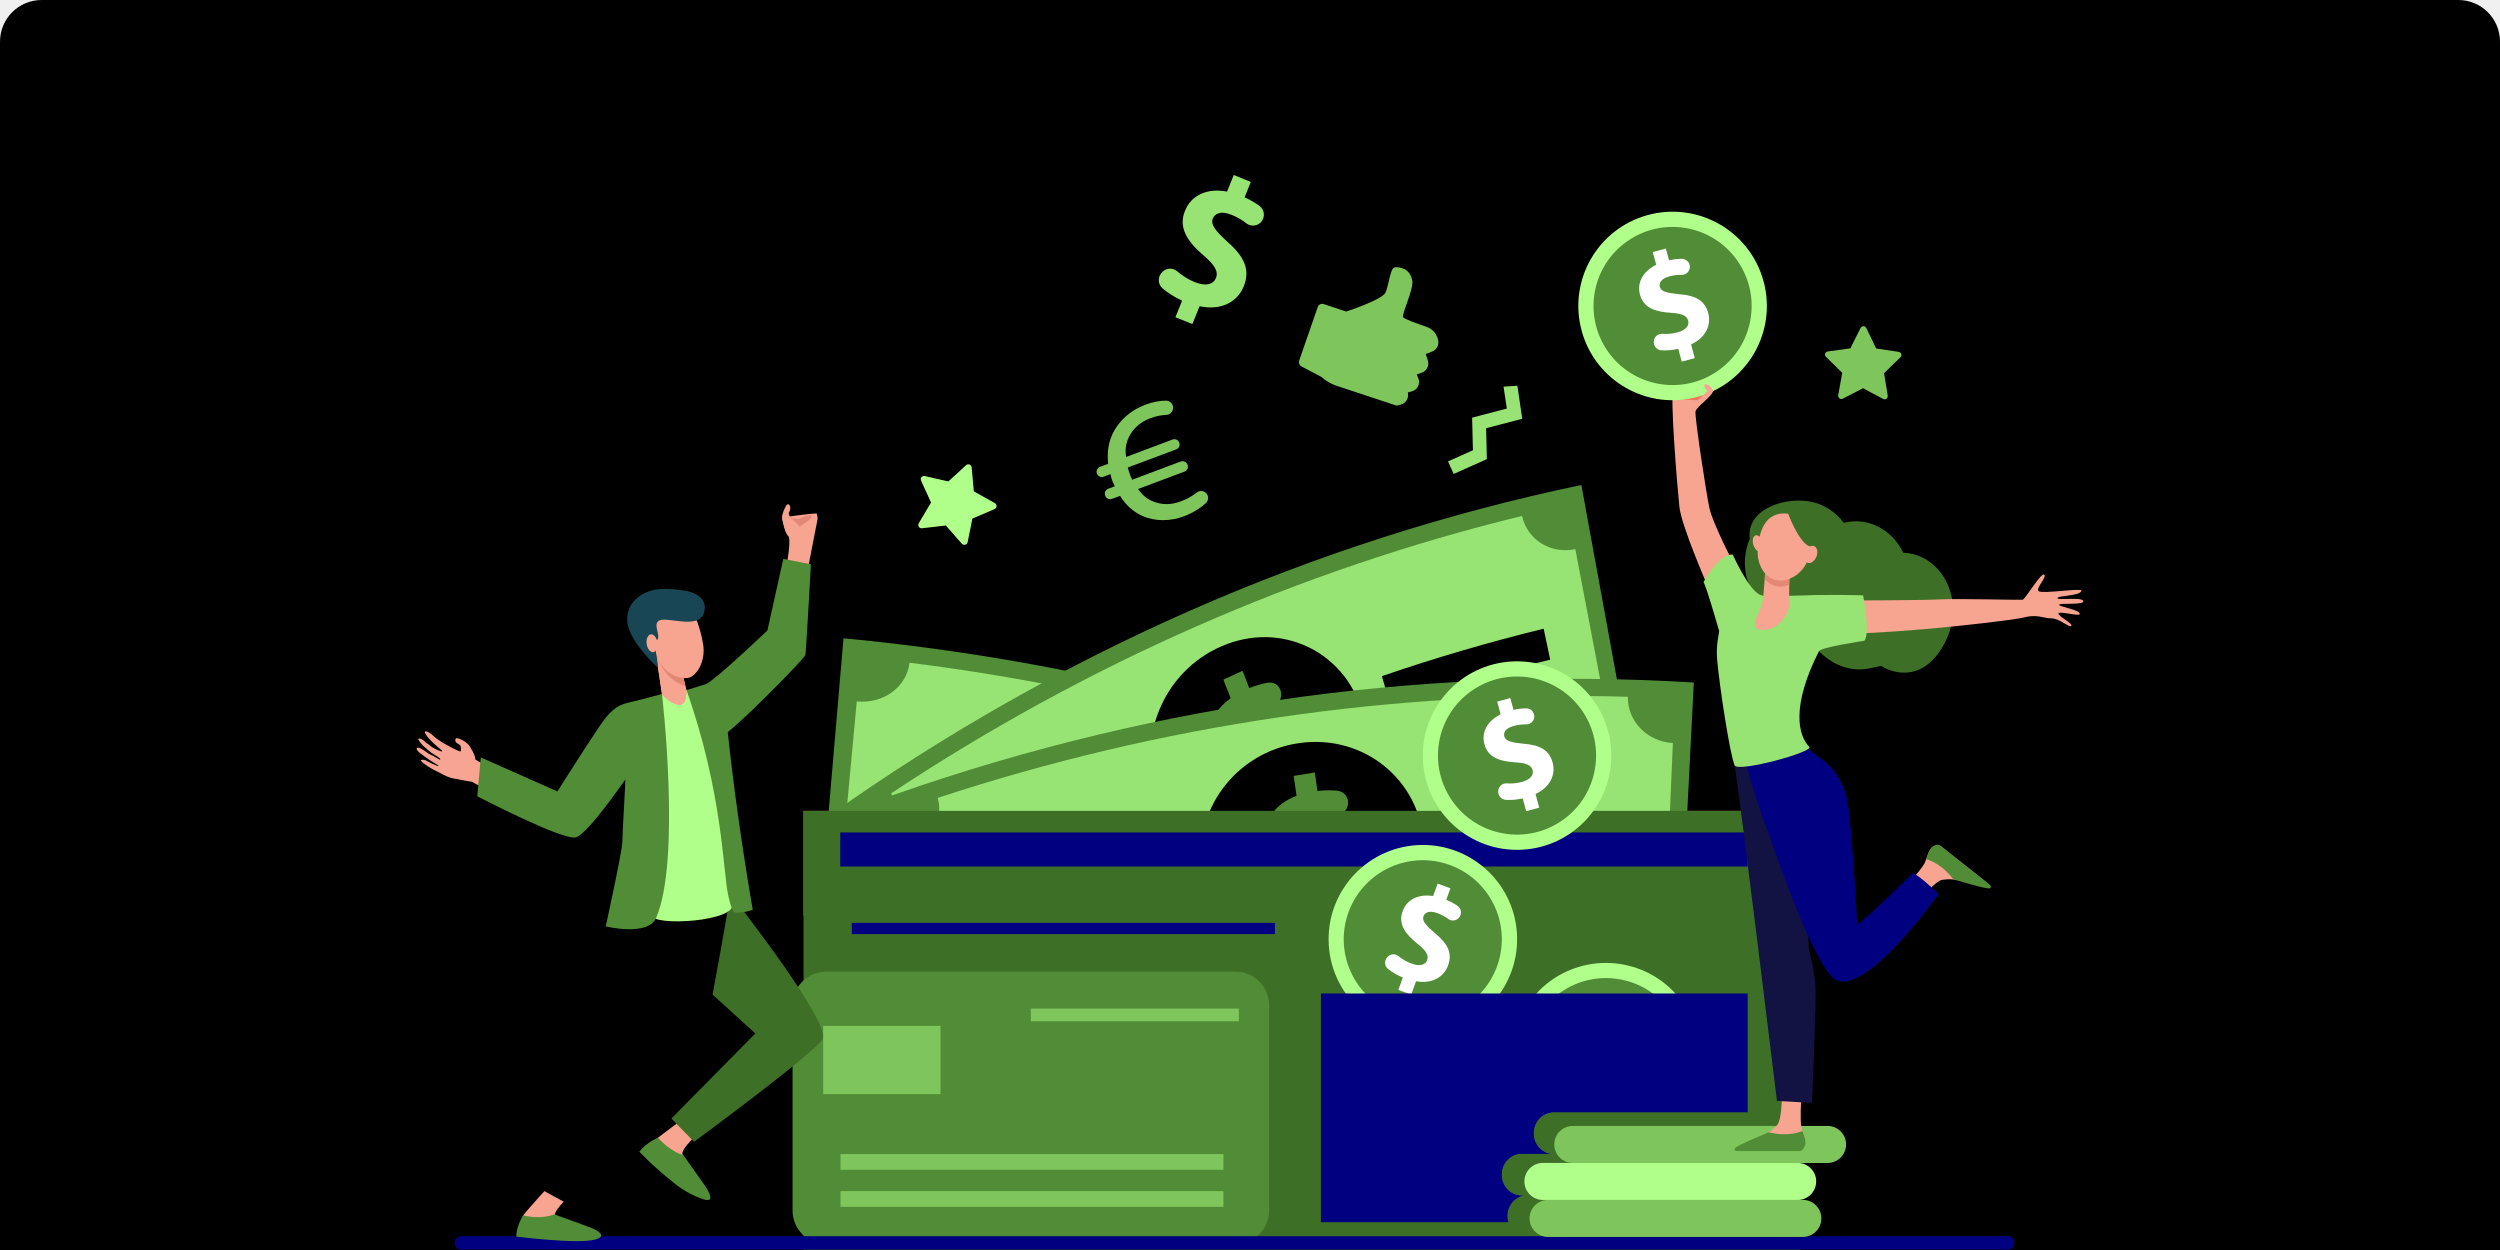
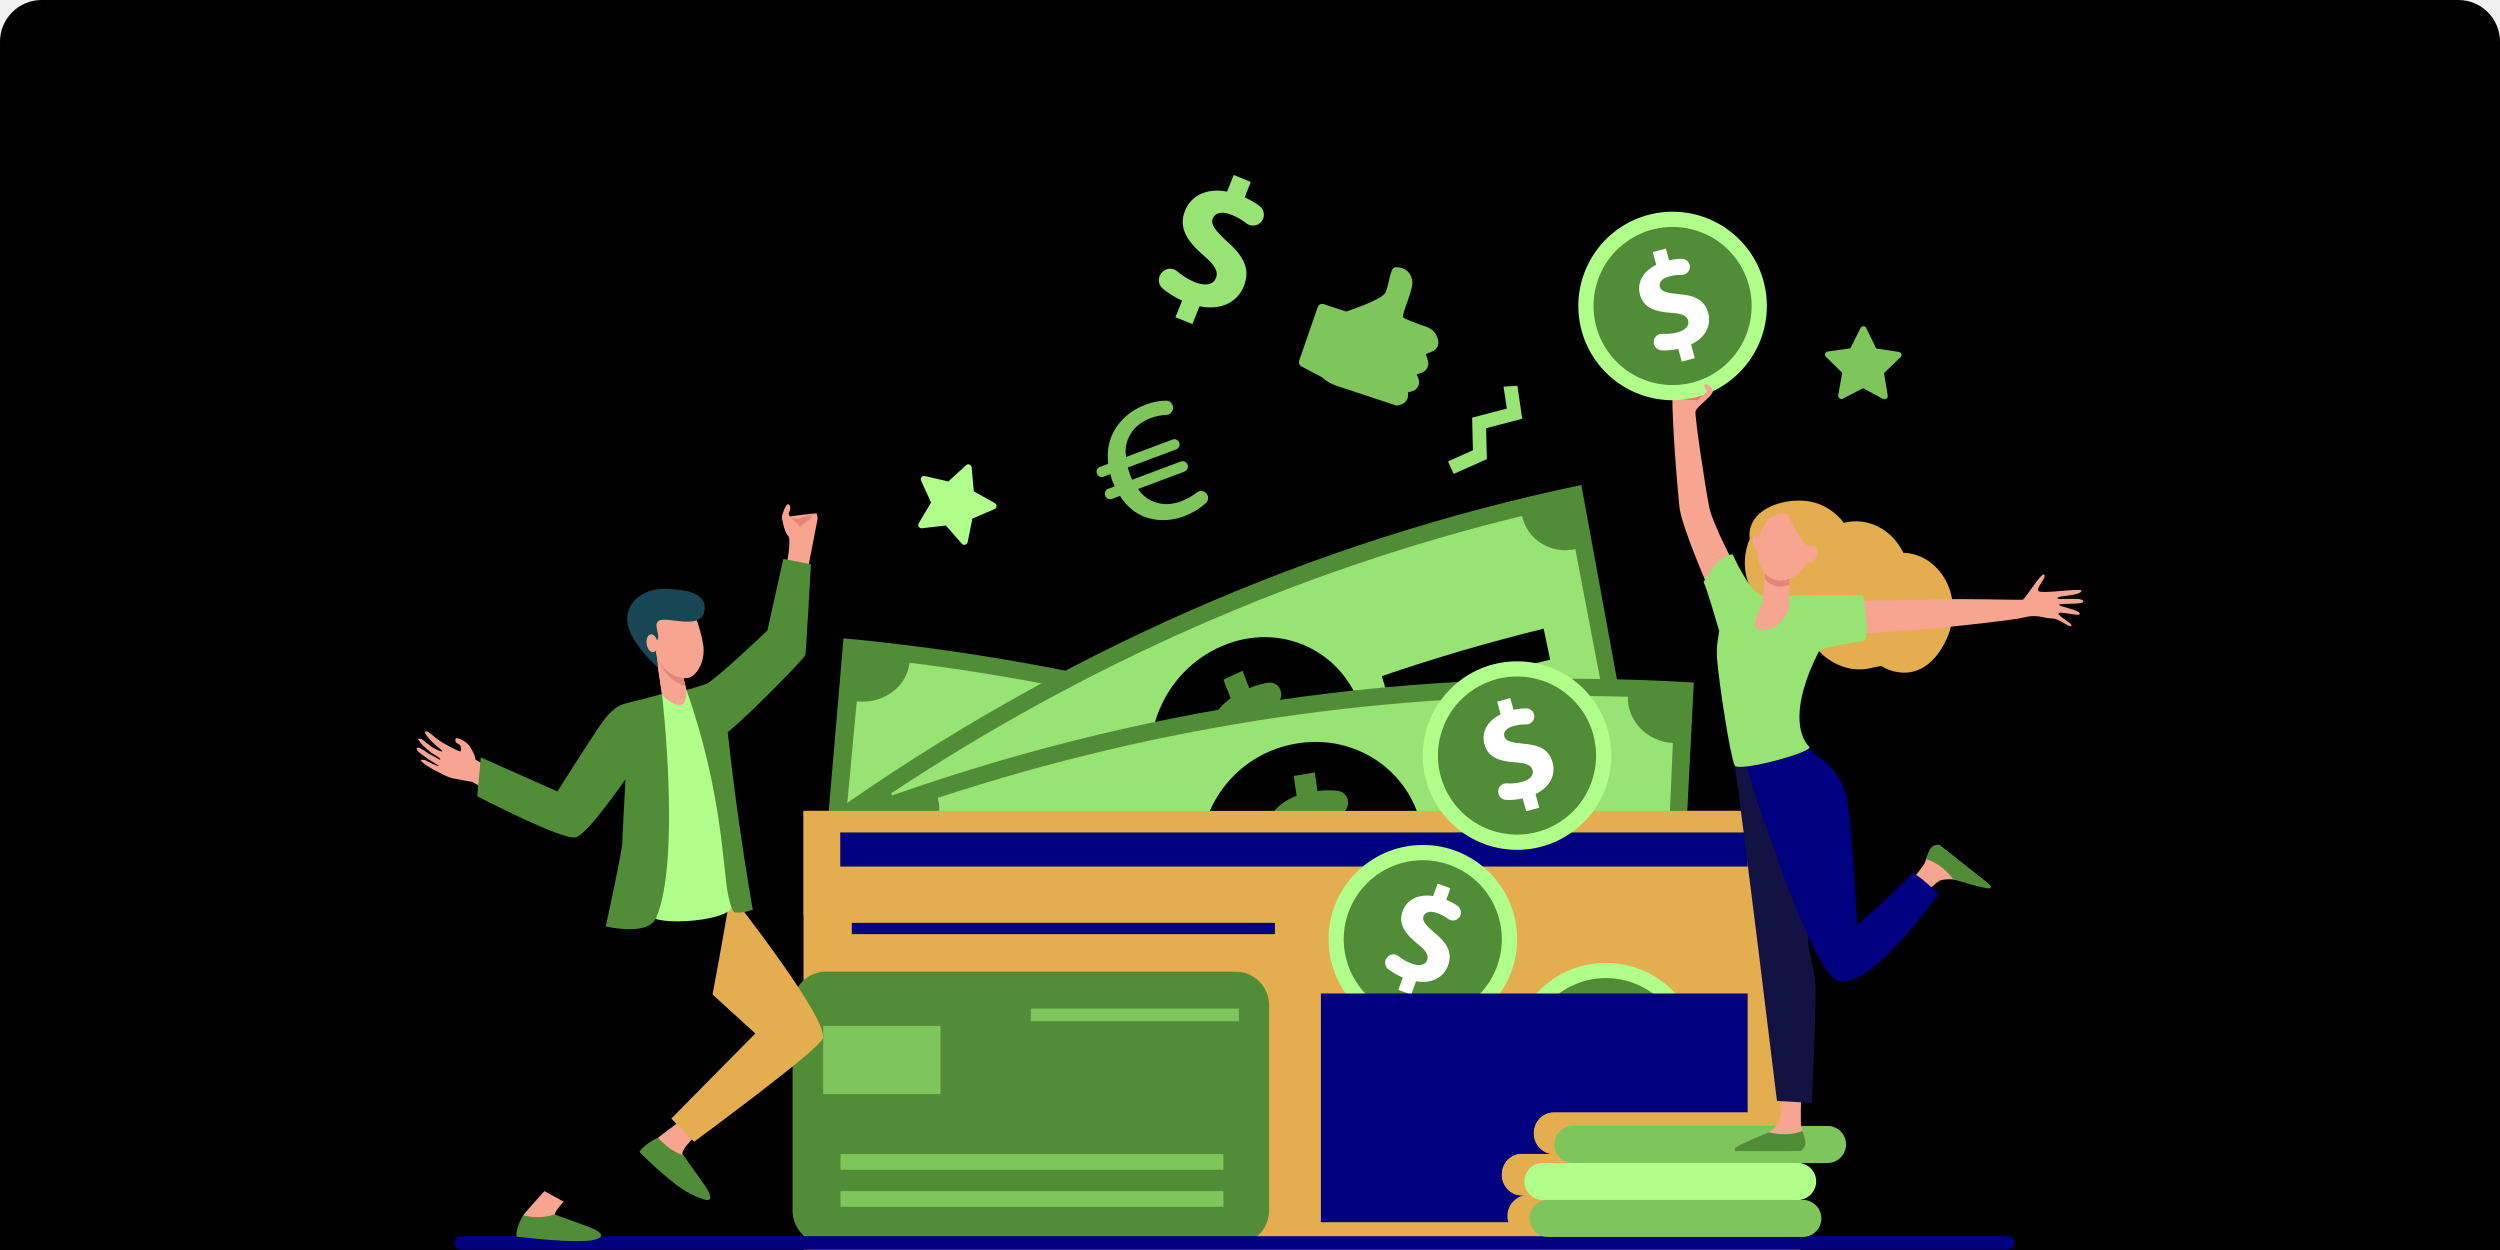
<svg xmlns="http://www.w3.org/2000/svg" width="600" height="300" viewBox="0 0 600 300" fill="none">
  <path d="M0 10C0 4.477 4.477 0 10 0H590C595.523 0 600 4.477 600 10V300H0V10Z" fill="#000000" />
  <path d="M442.268 95.686L447.121 93.172L451.955 95.744C452.496 96.034 453.154 95.57 453.057 94.951L452.168 89.556L456.112 85.748C456.557 85.322 456.325 84.549 455.706 84.452L450.292 83.64L447.895 78.71C447.624 78.149 446.831 78.149 446.541 78.71L444.086 83.601L438.653 84.355C438.034 84.433 437.782 85.206 438.227 85.632L442.133 89.479L441.166 94.874C441.069 95.492 441.727 95.956 442.268 95.686Z" fill="#7EC65C" />
  <path d="M432.079 194.609H192.847V219.648H432.079V194.609Z" fill="#F47257" />
  <path d="M368.447 283.239C314.502 254.72 255.897 237.163 195.746 231.498C197.97 205.396 200.212 179.294 202.436 153.191C271.984 159.746 339.734 180.048 402.109 213.014C390.895 236.429 379.661 259.824 368.447 283.239Z" fill="#518C36" />
  <path d="M201.063 217.172C202.591 200.892 204.099 184.612 205.627 168.332C211.949 168.989 217.614 164.909 218.291 159.051C276.277 166.34 332.793 183.258 385.713 209.206C383.354 214.562 386.119 221.155 391.823 224.113C384.94 238.788 378.037 253.444 371.154 268.12C365.914 265.393 359.707 267.656 357.349 272.992C310.886 250.215 261.253 235.327 210.325 228.947C211.021 223.127 206.864 217.771 201.063 217.172Z" fill="#97E373" />
  <path d="M325.541 219.861C320.688 233.86 305.684 240.995 291.782 236.721C277.88 232.41 268.947 217.889 272.079 203.349C275.192 188.829 290.622 180.147 306.264 184.981C321.906 189.815 330.394 205.882 325.541 219.861Z" fill="#000000" />
  <path d="M291.647 231.791C292.034 230.225 292.42 228.659 292.807 227.092C290.719 226.416 288.727 225.449 287.142 224.444C285.808 223.593 285.344 221.872 286.059 220.519C286.079 220.461 286.117 220.403 286.137 220.345C286.929 218.836 288.863 218.353 290.332 219.32C291.821 220.306 293.581 221.176 295.533 221.717C298.376 222.51 300.599 222.007 301.102 220.035C301.585 218.16 300.29 216.516 296.848 214.235C291.879 210.948 288.708 207.525 289.81 202.711C290.796 198.341 294.818 195.731 300.696 196.253C301.083 194.687 301.469 193.121 301.856 191.555C303.577 192.038 305.298 192.521 307.018 193.024C306.651 194.474 306.284 195.924 305.916 197.355C307.792 197.974 309.3 198.689 310.499 199.405C311.988 200.275 312.51 202.112 311.697 203.484C310.847 204.915 308.933 205.321 307.424 204.393C306.303 203.697 304.872 202.982 303.035 202.46C299.671 201.512 298.24 202.595 297.912 203.987C297.506 205.631 299.072 207.139 302.997 209.962C308.527 213.79 310.189 217.27 308.971 221.659C307.753 226.029 303.615 228.755 297.718 228.117C297.293 229.799 296.848 231.462 296.423 233.144C294.857 232.7 293.252 232.236 291.647 231.791Z" fill="#518C36" />
  <path d="M263.824 202.81C250.077 199.639 236.194 197.068 222.215 195.076C222.544 192.562 222.853 190.049 223.182 187.555C237.354 189.566 251.43 192.195 265.371 195.405C264.868 197.88 264.346 200.354 263.824 202.81Z" fill="#000000" />
  <path d="M371.037 240.883C358.237 234.619 345.224 228.934 332.019 223.81C332.85 221.432 333.681 219.054 334.532 216.676C347.931 221.877 361.118 227.658 374.111 234C373.067 236.301 372.061 238.602 371.037 240.883Z" fill="#000000" />
  <path d="M393.66 193.638C337.995 205.258 284.997 228.576 237.453 262.316C224.614 240.139 211.756 217.981 198.918 195.803C253.907 156.785 315.179 129.832 379.526 116.395C384.225 142.149 388.943 167.903 393.66 193.638Z" fill="#518C36" />
  <path d="M233.411 247.564C225.484 233.663 217.576 219.741 209.668 205.839C214.695 202.34 216.609 195.495 213.864 190.41C260.712 159.319 311.834 136.852 365.296 123.82C366.533 129.563 372.237 133.062 378.076 131.786C381.131 147.834 384.205 163.882 387.26 179.911C381.885 181.091 378.559 186.814 379.778 192.556C332.832 203.983 287.936 223.724 246.791 251.025C244.065 245.96 238.032 244.355 233.411 247.564Z" fill="#97E373" />
  <path d="M326.8 170.552C330.996 184.783 323.881 199.98 311.236 205.433C298.591 210.846 283.935 204.988 278.173 191.434C272.411 177.919 278.966 161.194 293.216 155.084C307.407 148.955 322.624 156.341 326.8 170.552Z" fill="#000000" />
  <path d="M308.413 201.584C307.833 200.095 307.253 198.606 306.673 197.118C304.74 197.91 302.748 198.413 301.008 198.606C299.558 198.78 298.243 197.717 298.03 196.17C298.03 196.112 298.011 196.054 298.011 195.977C297.76 194.275 298.92 192.651 300.544 192.497C302.187 192.323 303.966 191.917 305.706 191.104C308.239 189.925 309.593 188.108 308.877 186.213C308.201 184.415 306.325 183.931 302.516 184.299C297.025 184.84 292.791 184.144 290.915 179.619C289.233 175.52 290.741 170.88 295.362 167.574C294.782 166.085 294.183 164.596 293.603 163.107C295.15 162.392 296.677 161.677 298.224 160.98C298.746 162.373 299.287 163.745 299.809 165.137C301.549 164.441 303.038 164.055 304.334 163.842C305.919 163.591 307.311 164.712 307.485 166.336C307.659 167.999 306.461 169.565 304.836 169.759C303.618 169.913 302.168 170.261 300.525 171.015C297.508 172.388 297.064 174.167 297.586 175.482C298.204 177.029 300.196 177.261 304.662 176.99C310.888 176.506 314.021 178.227 315.567 182.5C317.095 186.735 315.567 191.549 310.85 194.797C311.468 196.402 312.068 198.007 312.686 199.612C311.256 200.25 309.825 200.907 308.413 201.584Z" fill="#518C36" />
  <path d="M271.773 196.227C259.863 202.453 248.184 209.22 236.757 216.529C235.597 214.325 234.456 212.12 233.296 209.936C244.878 202.53 256.73 195.647 268.796 189.344C269.801 191.645 270.787 193.945 271.773 196.227Z" fill="#000000" />
  <path d="M372.044 158.311C359.128 161.482 346.348 165.233 333.761 169.545C333.065 167.128 332.349 164.711 331.653 162.275C344.434 157.886 357.369 154.096 370.478 150.887C371 153.381 371.522 155.856 372.044 158.311Z" fill="#000000" />
  <path d="M402.535 242.303C344.646 238.803 286.68 247.291 231.691 267.342C224.111 242.477 216.551 217.612 208.972 192.747C272.565 169.564 339.58 159.742 406.518 163.802C405.184 189.963 403.869 216.123 402.535 242.303Z" fill="#518C36" />
  <path d="M231.13 251.989C226.528 236.424 221.907 220.859 217.306 205.314C223.106 203.265 226.606 197.135 225.059 191.49C278.733 173.837 334.65 165.639 390.683 167.224C390.567 173.121 395.401 178.013 401.491 178.322C400.795 194.661 400.08 210.999 399.384 227.337C393.777 227.047 389.136 231.706 389.02 237.604C339.812 236.211 290.721 243.404 243.582 258.93C242.055 253.265 236.467 250.094 231.13 251.989Z" fill="#97E373" />
  <path d="M341.63 202.206C342.461 217.074 331.885 229.913 318.079 231.827C304.274 233.703 291.107 224.151 288.555 209.514C286.003 194.897 296.405 180.454 311.931 178.327C327.457 176.181 340.798 187.357 341.63 202.206Z" fill="#000000" />
  <path d="M316.185 227.382C315.953 225.778 315.721 224.192 315.489 222.587C313.401 222.839 311.293 222.8 309.534 222.529C308.064 222.317 307.001 220.944 307.136 219.378C307.136 219.32 307.156 219.262 307.156 219.184C307.291 217.483 308.838 216.207 310.481 216.477C312.144 216.748 314.02 216.825 315.934 216.497C318.718 216.033 320.497 214.621 320.226 212.61C319.975 210.696 318.235 209.71 314.368 209.072C308.799 208.144 304.758 206.346 303.965 201.473C303.25 197.065 305.841 192.985 311.177 190.994C310.945 189.408 310.713 187.804 310.481 186.218C312.183 185.928 313.865 185.657 315.566 185.387C315.779 186.876 315.972 188.345 316.185 189.834C318.061 189.621 319.646 189.64 320.98 189.776C322.604 189.95 323.745 191.419 323.532 193.024C323.32 194.687 321.773 195.866 320.11 195.634C318.873 195.46 317.345 195.422 315.547 195.712C312.241 196.253 311.371 197.858 311.583 199.25C311.835 200.913 313.749 201.647 318.254 202.595C324.538 203.794 327.245 206.269 327.786 210.812C328.308 215.317 325.679 219.571 320.246 221.447C320.478 223.167 320.71 224.888 320.942 226.59C319.317 226.86 317.751 227.112 316.185 227.382Z" fill="#518C36" />
  <path d="M281.111 212.491C267.847 215.352 254.7 218.813 241.668 222.854C241.03 220.418 240.411 217.982 239.773 215.546C252.979 211.447 266.32 207.947 279.758 205.027C280.222 207.502 280.667 209.996 281.111 212.491Z" fill="#000000" />
  <path d="M389.349 202.384C375.815 202.016 362.261 202.268 348.784 203.099C348.649 200.566 348.514 198.033 348.378 195.52C362.068 194.669 375.795 194.418 389.523 194.785C389.465 197.318 389.407 199.851 389.349 202.384Z" fill="#000000" />
-   <path d="M432.079 194.609H192.847V299.889H432.079V194.609Z" fill="#3E6F26" />
+   <path d="M432.079 194.609H192.847V299.889H432.079V194.609Z" fill="#E4AD50" />
  <path d="M419.433 199.789H201.663V207.968H419.433V199.789Z" fill="#000080" />
  <path d="M296.541 298.59H198.261C193.814 298.59 190.217 294.994 190.217 290.547V241.243C190.217 236.796 193.814 233.199 198.261 233.199H296.541C300.988 233.199 304.584 236.796 304.584 241.243V290.547C304.565 294.994 300.968 298.59 296.541 298.59Z" fill="#518C36" />
  <path d="M225.716 246.211H197.564V262.588H225.716V246.211Z" fill="#7EC65C" />
  <path d="M297.333 242.055H247.391V245.11H297.333V242.055Z" fill="#7EC65C" />
  <path d="M293.622 276.977H201.722V280.747H293.622V276.977Z" fill="#7EC65C" />
  <path d="M293.622 285.867H201.722V289.638H293.622V285.867Z" fill="#7EC65C" />
  <path d="M305.975 221.484H204.428V224.191H305.975V221.484Z" fill="#000080" />
  <path d="M364.097 203.963C376.59 203.963 386.719 193.834 386.719 181.341C386.719 168.847 376.59 158.719 364.097 158.719C351.603 158.719 341.475 168.847 341.475 181.341C341.475 193.834 351.603 203.963 364.097 203.963Z" fill="#B0FF8B" />
  <path d="M379.623 170.435C385.636 179.02 383.567 190.853 374.983 196.866C366.398 202.879 354.565 200.811 348.552 192.226C342.538 183.641 344.607 171.808 353.192 165.795C361.777 159.782 373.61 161.87 379.623 170.435Z" fill="#518C36" />
  <path d="M366.281 194.678L365.45 191.623C364.057 191.932 362.627 192.048 361.409 191.971C360.403 191.913 359.591 191.081 359.572 190.076V189.96C359.552 188.838 360.5 187.93 361.621 188.007C362.762 188.084 364.019 188.007 365.276 187.659C367.112 187.156 368.176 186.112 367.828 184.836C367.499 183.618 366.262 183.115 363.651 182.961C359.9 182.729 357.116 181.762 356.265 178.63C355.492 175.787 356.903 173.042 360.152 171.437L359.32 168.382L362.472 167.531L363.245 170.374C364.425 170.103 365.43 170.006 366.3 170.006C367.364 170.006 368.214 170.857 368.234 171.901C368.253 172.984 367.364 173.873 366.262 173.854C365.45 173.834 364.463 173.912 363.323 174.221C361.234 174.782 360.79 175.865 361.041 176.773C361.331 177.837 362.646 178.204 365.643 178.494C369.839 178.804 371.869 180.157 372.642 183.057C373.416 185.919 372.043 188.916 368.524 190.559L369.413 193.846L366.281 194.678Z" fill="white" />
  <path d="M401.414 269.719C410.249 260.884 410.249 246.561 401.414 237.727C392.58 228.892 378.257 228.892 369.422 237.727C360.588 246.561 360.588 260.884 369.422 269.719C378.257 278.553 392.58 278.553 401.414 269.719Z" fill="#B0FF8B" />
  <path d="M400.969 242.814C406.982 251.399 404.914 263.232 396.329 269.245C387.744 275.258 375.911 273.189 369.898 264.605C363.885 256.02 365.953 244.187 374.538 238.174C383.123 232.161 394.937 234.249 400.969 242.814Z" fill="#518C36" />
  <path d="M387.627 267.084L386.796 264.029C385.404 264.338 383.973 264.454 382.755 264.377C381.749 264.319 380.937 263.488 380.918 262.482V262.366C380.899 261.245 381.846 260.336 382.967 260.413C384.108 260.491 385.365 260.413 386.622 260.065C388.459 259.563 389.522 258.518 389.174 257.242C388.845 256.024 387.608 255.522 384.998 255.367C381.247 255.135 378.462 254.168 377.612 251.036C376.838 248.194 378.25 245.448 381.498 243.843L380.667 240.788L383.818 239.938L384.592 242.78C385.771 242.509 386.776 242.412 387.646 242.412C388.71 242.412 389.561 243.263 389.58 244.307C389.599 245.39 388.71 246.279 387.608 246.26C386.796 246.241 385.81 246.318 384.669 246.627C382.581 247.188 382.136 248.271 382.387 249.18C382.677 250.243 383.992 250.61 386.989 250.9C391.185 251.21 393.215 252.563 393.988 255.464C394.762 258.325 393.389 261.322 389.87 262.966L390.759 266.253L387.627 267.084Z" fill="white" />
  <path d="M341.861 248.034C354.354 247.826 364.312 237.53 364.104 225.038C363.896 212.545 353.6 202.587 341.108 202.795C328.615 203.003 318.657 213.299 318.865 225.792C319.073 238.284 329.369 248.243 341.861 248.034Z" fill="#B0FF8B" />
  <path d="M349.183 242.746C358.753 238.485 363.056 227.273 358.794 217.703C354.533 208.134 343.321 203.831 333.751 208.093C324.182 212.354 319.879 223.566 324.14 233.136C328.402 242.705 339.614 247.008 349.183 242.746Z" fill="#518C36" />
  <path d="M335.597 237.593L336.68 234.615C335.365 234.074 334.128 233.339 333.161 232.585C332.368 231.966 332.175 230.825 332.755 229.975L332.832 229.878C333.47 228.95 334.747 228.756 335.617 229.452C336.506 230.168 337.569 230.825 338.807 231.27C340.586 231.927 342.075 231.676 342.519 230.419C342.945 229.22 342.229 228.118 340.18 226.494C337.241 224.155 335.52 221.757 336.622 218.702C337.627 215.937 340.354 214.487 343.95 215.048L345.033 212.07L348.107 213.192L347.102 215.957C348.223 216.421 349.112 216.904 349.809 217.407C350.679 218.006 350.891 219.205 350.292 220.075C349.673 220.984 348.436 221.196 347.566 220.539C346.908 220.056 346.058 219.553 344.955 219.147C342.925 218.412 341.939 219.05 341.63 219.92C341.262 220.964 342.113 222.009 344.414 223.981C347.662 226.649 348.552 228.911 347.527 231.734C346.522 234.518 343.679 236.181 339.851 235.504L338.691 238.695L335.597 237.593Z" fill="white" />
  <path d="M419.433 238.438H317.016V293.33H419.433V238.438Z" fill="#000080" />
-   <path d="M432.078 267.008H372.874C370.245 267.008 368.118 269.231 368.118 271.977C368.118 274.722 370.245 276.946 372.874 276.946H365.198C362.569 276.946 360.442 279.17 360.442 281.915C360.442 284.661 362.569 286.884 365.198 286.884H366.532C363.903 286.884 361.776 289.108 361.776 291.853C361.776 292.569 361.911 293.245 362.182 293.845H432.078V267.008Z" fill="#3E6F26" />
-   <path d="M368.137 271.996C368.137 274.742 370.264 276.965 372.894 276.965H365.218C362.588 276.965 360.461 279.189 360.461 281.934C360.461 284.68 362.588 286.904 365.218 286.904H366.552C365.875 286.904 365.218 287.058 364.638 287.329H419.433V267.008H372.875C370.264 267.008 368.137 269.231 368.137 271.996Z" fill="#3E6F26" />
+   <path d="M432.078 267.008H372.874C370.245 267.008 368.118 269.231 368.118 271.977C368.118 274.722 370.245 276.946 372.874 276.946H365.198C362.569 276.946 360.442 279.17 360.442 281.915C360.442 284.661 362.569 286.884 365.198 286.884H366.532C363.903 286.884 361.776 289.108 361.776 291.853C361.776 292.569 361.911 293.245 362.182 293.845H432.078V267.008Z" fill="#E4AD50" />
+   <path d="M368.137 271.996C368.137 274.742 370.264 276.965 372.894 276.965H365.218C362.588 276.965 360.461 279.189 360.461 281.934C360.461 284.68 362.588 286.904 365.218 286.904H366.552C365.875 286.904 365.218 287.058 364.638 287.329H419.433V267.008H372.875C370.264 267.008 368.137 269.231 368.137 271.996Z" fill="#E4AD50" />
  <path d="M109.125 298.288C109.125 299.178 109.782 299.893 110.614 299.893H481.943C482.774 299.893 483.432 299.178 483.432 298.288C483.432 297.399 482.774 296.684 481.943 296.684H110.614C109.782 296.684 109.125 297.418 109.125 298.288Z" fill="#000080" />
  <path d="M432.678 296.867H371.54C369.085 296.867 367.093 294.875 367.093 292.42C367.093 289.964 369.085 287.973 371.54 287.973H432.678C435.133 287.973 437.125 289.964 437.125 292.42C437.125 294.895 435.133 296.867 432.678 296.867Z" fill="#7EC65C" />
  <path d="M431.44 287.992H370.303C367.847 287.992 365.855 286 365.855 283.545C365.855 281.089 367.847 279.098 370.303 279.098H431.44C433.895 279.098 435.887 281.089 435.887 283.545C435.868 286 433.895 287.992 431.44 287.992Z" fill="#B0FF8B" />
  <path d="M438.614 279.117H377.476C375.021 279.117 373.029 277.125 373.029 274.67C373.029 272.214 375.021 270.223 377.476 270.223H438.614C441.069 270.223 443.061 272.214 443.061 274.67C443.041 277.125 441.069 279.117 438.614 279.117Z" fill="#7EC65C" />
  <path d="M360.848 92.791L361.641 98.05L353.308 100.235L353.501 108.065L347.526 110.734L348.88 113.75L356.846 110.192L356.672 102.768L365.334 100.505L364.174 92.578L360.848 92.791Z" fill="#97E373" />
  <path d="M282.097 76.146L283.702 72.163C281.943 71.351 280.299 70.306 279.042 69.243C277.979 68.354 277.805 66.807 278.617 65.685L278.714 65.55C279.622 64.332 281.363 64.119 282.523 65.105C283.702 66.111 285.113 67.058 286.757 67.716C289.155 68.682 291.146 68.412 291.823 66.73C292.461 65.144 291.533 63.597 288.845 61.296C284.959 57.971 282.755 54.645 284.398 50.585C285.887 46.892 289.657 45.055 294.491 45.983L296.096 42L300.195 43.663L298.706 47.356C300.195 48.032 301.374 48.748 302.302 49.444C303.443 50.295 303.675 51.919 302.824 53.079C301.954 54.278 300.253 54.49 299.093 53.582C298.223 52.886 297.101 52.17 295.612 51.571C292.886 50.469 291.533 51.3 291.069 52.46C290.508 53.852 291.629 55.322 294.646 58.087C298.919 61.857 300.001 64.97 298.493 68.74C296.985 72.472 293.06 74.599 287.898 73.497L286.177 77.77L282.097 76.146Z" fill="#97E373" />
  <path d="M289.696 118.639C290.121 119.316 289.986 120.205 289.406 120.747C288.265 121.81 286.428 123.048 284.185 123.898C280.917 125.117 277.302 125.233 274.034 123.763C272.004 122.835 270.129 121.172 268.814 119.007L266.88 119.722C266.223 119.973 265.488 119.645 265.256 118.987L265.237 118.929C264.985 118.272 265.314 117.537 265.972 117.305L267.557 116.706C267.306 116.184 267.132 115.855 267.016 115.565C266.822 115.062 266.648 114.463 266.513 113.786L264.889 114.405C264.231 114.656 263.497 114.328 263.265 113.67C263.013 113.013 263.342 112.278 263.999 112.046L265.972 111.311C265.662 108.836 265.991 106.4 266.919 104.351C268.485 100.89 271.463 98.415 274.866 97.139C276.857 96.385 278.481 96.172 279.815 96.153C280.743 96.133 281.498 96.868 281.536 97.777V97.796C281.575 98.744 280.84 99.556 279.893 99.575C278.81 99.614 277.534 99.826 276.045 100.387C273.88 101.199 271.946 102.707 270.863 105.047C270.245 106.4 269.955 108.044 270.283 109.668L281.401 105.492C282.058 105.24 282.793 105.569 283.025 106.226C283.276 106.884 282.948 107.618 282.29 107.85L270.67 112.201C270.825 112.762 270.979 113.322 271.115 113.67C271.289 114.115 271.443 114.56 271.714 115.14L283.354 110.77C284.03 110.519 284.765 110.867 285.017 111.524C285.268 112.201 284.92 112.936 284.262 113.187L273.125 117.363C274.015 118.659 275.156 119.645 276.393 120.205C278.829 121.269 281.053 121.211 283.528 120.283C285.036 119.722 286.293 118.949 287.24 118.195C288.013 117.576 289.174 117.789 289.696 118.639Z" fill="#7EC65C" />
  <path d="M259.339 78.98L254.273 79.502L252.552 71.459L245.089 71.304L242.808 65.504L239.869 66.645L242.904 74.417L250 74.572L251.779 82.925L259.378 82.151L259.339 78.98Z" fill="#000000" />
  <path d="M317.693 72.99L323.087 74.769C323.087 74.769 331.653 71.985 332.504 70.245C333.354 68.504 333.586 64.27 334.805 64.154C336.023 64.038 338.381 64.444 338.942 67.325C339.348 69.432 336.274 75.504 336.757 76.161C337.067 76.567 340.141 77.689 342.403 78.462C343.892 78.965 344.955 80.279 345.187 81.865C345.342 82.928 344.743 83.972 343.737 84.359L342.19 84.959L342.693 86.563C343.061 87.762 342.403 89.038 341.224 89.444L340.025 89.85L340.412 90.836C340.914 92.093 340.218 93.524 338.923 93.891L337.879 94.201L337.917 94.491C338.091 95.651 337.357 96.791 336.235 97.082L335.191 97.352L320.806 92.596C319.452 92.151 318.215 91.436 317.152 90.469L312.376 87.955C311.854 87.685 311.622 87.066 311.815 86.505L316.243 73.744C316.417 73.106 317.074 72.777 317.693 72.99Z" fill="#7EC65C" />
  <path d="M232.232 130.126L233.372 124.461L238.689 122.18C239.289 121.928 239.347 121.078 238.767 120.749L233.72 117.926L233.198 112.164C233.14 111.507 232.348 111.197 231.864 111.642L227.61 115.548L221.965 114.252C221.327 114.098 220.785 114.755 221.056 115.355L223.453 120.614L220.495 125.583C220.166 126.143 220.611 126.859 221.269 126.782L227.011 126.124L230.82 130.475C231.284 130.997 232.096 130.765 232.232 130.126Z" fill="#B0FF8B" />
  <path d="M162.819 269.375C162.819 269.375 155.723 274.479 154.621 276.007C153.016 278.211 166.628 282.31 165.139 279.739C164.791 279.139 163.824 277.148 163.766 276.954C163.534 275.91 166.435 273.087 166.435 273.087L162.819 269.375Z" fill="#F7A491" />
  <path d="M168.813 284.029L164.018 277.243C164.018 277.243 161.021 276.547 157.928 273.066C157.928 273.066 155.163 274.13 153.442 276.411C153.442 276.411 156.671 279.892 161.621 283.797C161.621 283.797 164.56 286.408 168.639 287.78C172.7 289.153 168.813 284.029 168.813 284.029Z" fill="#518C36" />
  <path d="M103.577 176.24C103.577 176.24 104.447 177.014 104.756 177.246C105.123 177.516 106.264 178.27 106.264 178.27C106.264 178.27 110.402 180.629 110.537 180.32C110.673 180.01 110.673 179.121 110.46 178.889C110.247 178.657 109.667 178.406 109.454 178.174C109.242 177.942 109.184 177.458 109.435 177.207C109.706 176.936 111.117 177.71 111.117 177.71C111.117 177.71 112.258 178.348 112.741 179.121C114.404 181.789 113.901 181.944 114.114 182.273C114.385 182.679 120.185 185.308 120.185 185.308C120.185 185.308 137.529 192.52 138.476 192.907H138.496C138.631 193.719 138.186 194.454 137.974 195.169C137.568 197.644 136.813 197.818 136.253 200.196C133.585 198.843 115.178 188.711 113.302 187.648C113.302 187.648 110.498 187.164 108.739 186.816C106.98 186.449 105.452 185.347 104.969 185.173C104.891 185.154 103.325 184.477 101.604 183.143C100.116 181.983 102.03 182.427 102.03 182.427C102.03 182.427 105.162 184.09 105.239 183.819C105.297 183.626 103.538 182.814 101.894 181.557C101.469 181.229 101.044 180.919 100.657 180.61C99.651 179.836 99.826 179.005 101.005 179.662C101.43 179.894 102.107 180.3 102.552 180.649C103.035 181.035 103.596 181.229 104.06 181.48C104.969 182.002 105.607 182.389 105.607 182.331C105.607 182.273 105.858 182.253 105.413 181.886C104.891 181.461 103.557 180.784 102.822 180.088C102.397 179.701 101.488 178.928 101.488 178.928C101.488 178.928 100.309 177.516 100.367 177.42C100.676 176.917 101.759 177.652 102.242 178.27C102.745 178.502 103.693 179.334 103.693 179.334C103.693 179.334 105.974 180.61 106.148 180.3C106.225 180.165 104.911 179.218 103.77 178.116C102.706 177.072 101.798 175.853 101.972 175.621C102.281 175.196 103.577 176.24 103.577 176.24Z" fill="#F8A492" />
-   <path d="M151.972 216.847L153.094 222.396L181.284 248.034L161.118 268.452L166.57 274.02C166.57 274.02 196.365 252.133 197.448 249.272C199.111 244.863 176.083 215.609 176.083 215.609L151.972 216.847Z" fill="#3E6F26" />
+   <path d="M151.972 216.847L153.094 222.396L181.284 248.034L161.118 268.452L166.57 274.02C166.57 274.02 196.365 252.133 197.448 249.272C199.111 244.863 176.083 215.609 176.083 215.609L151.972 216.847Z" fill="#E4AD50" />
  <path d="M132.425 283.918C132.425 283.918 126.74 290.125 125.619 291.633C124.014 293.837 136.021 297.066 134.532 294.494C134.184 293.895 133.217 291.903 133.159 291.71C132.927 290.666 135.828 287.843 135.828 287.843L132.425 283.918Z" fill="#F7A491" />
  <path d="M140.874 294.299L133.043 291.438C133.043 291.438 130.085 292.791 125.58 291.689C125.58 291.689 123.994 293.932 123.897 296.774C123.897 296.774 138.727 298.669 142.865 297.489C146.983 296.31 140.874 294.299 140.874 294.299Z" fill="#518C36" />
  <path d="M152.939 219.415L154.196 254.392L129.176 285.058L135.944 288.77C135.944 288.77 163.612 265.027 166.648 258.414C168.523 254.315 174.865 217.23 174.865 217.23L152.939 219.415Z" fill="#000000" />
  <path d="M175.677 216.557C173.376 211.375 173.647 174.291 164.733 165.609C161.601 166.131 159.358 166.441 158.836 166.576C158.372 170.404 157.85 184.422 157.541 197.28C157.328 205.846 157.541 214.817 156.496 219.554C155.839 222.454 177.784 221.275 175.677 216.557Z" fill="#B0FF8B" />
  <path d="M151.528 168.465C149.014 169.045 147.178 169.432 143.891 174.285C140.739 178.925 133.778 189.946 133.778 189.946L115.391 181.787L114.54 191.106C114.54 191.106 135.325 201.915 138.264 200.948C141.203 199.981 149.44 187.916 150.058 187.104C150.194 186.911 149.362 199.981 149.362 202.069C149.362 204.157 145.379 222.332 145.379 222.332C145.379 222.332 155.492 224.827 157.464 220.302C163.516 206.439 158.875 166.551 158.875 166.551C158.875 166.551 153.326 168.059 151.528 168.465Z" fill="#518C36" />
  <path d="M189.289 128.772C188.516 128.134 188.187 126.568 188.052 125.582L187.704 124.267C188.013 124.131 194.142 123.261 195.998 123.223C196.172 123.803 196.269 124.305 196.211 124.615C195.94 126.123 194.007 135.945 194.007 135.945L188.728 136.042C188.728 136.022 189.869 130.203 189.289 128.772Z" fill="#F7A491" />
  <path d="M166.802 167.772C166.802 167.772 170.418 178.077 173.395 176.589C176.373 175.1 193.117 158.027 193.291 157.215C193.465 156.384 194.625 135.444 194.625 135.444L187.993 134.129L184.184 151.298C184.184 151.298 171.926 163.015 169.451 164.176C166.957 165.297 166.802 167.772 166.802 167.772Z" fill="#518C36" />
  <path d="M176.585 219.029C178.596 219.029 179.331 218.759 180.665 218.353C180.665 218.353 176.856 196.833 174.632 175.487C173.762 167.057 172.95 163.596 169.47 164.215C168.464 164.389 165.738 165.433 164.752 165.587C173.491 190.317 173.53 209.342 174.767 214.872C175.367 217.637 175.908 219.049 176.585 219.029Z" fill="#518C36" />
  <path d="M163.805 161.853L164.714 165.585C164.714 165.585 164.926 168.833 163.418 169.123C161.601 169.471 158.894 166.745 158.894 166.745L157.328 156.207L163.805 161.853Z" fill="#F7A491" />
  <path d="M163.805 161.853L164.714 165.585C164.714 165.585 164.926 168.833 163.418 169.123C161.601 169.471 158.894 166.745 158.894 166.745L157.328 156.207L163.805 161.853Z" fill="#F7A491" />
  <path d="M157.347 156.266L163.805 161.853L164.482 164.638C162.026 164.058 158.507 161.331 157.347 156.266Z" fill="#E28874" />
  <path d="M163.824 146.578C165.391 146.578 166.802 147.661 167.343 149.227C167.807 150.522 168.388 152.437 168.755 154.641C169.432 158.701 167.131 162.394 165.12 162.704C163.109 162.994 158.333 161.679 157.27 155.936C156.825 153.481 156.226 150.252 158.237 148.55C159.822 147.216 162.026 146.578 163.824 146.578Z" fill="#F7A491" />
  <path d="M157.927 160.291C157.927 160.291 150.85 153.988 150.541 149.058C150.231 144.127 154.775 141.498 158.681 141.362C160.44 141.304 161.62 141.382 163.437 141.614C167.343 142.097 169.857 143.837 168.967 147.027C167.768 151.32 159.686 147.704 158.024 149.038C156.651 150.14 158.874 152.77 157.54 153.795C156.303 154.742 156.921 154.413 157.347 156.231C157.772 157.99 157.927 160.291 157.927 160.291Z" fill="#184655" />
  <path d="M155.201 154.566C155.375 155.745 156.091 156.615 156.806 156.519C157.522 156.422 157.966 155.378 157.792 154.198C157.618 153.019 156.903 152.149 156.187 152.246C155.472 152.342 155.027 153.386 155.201 154.566Z" fill="#F7A491" />
  <path d="M189.636 124.248C189.636 124.248 190.777 124.906 191.918 126.414C191.918 126.414 194.895 124.5 194.799 123.9C194.663 123.088 191.608 124.596 191.608 124.596L189.636 124.248Z" fill="#E28874" />
  <path d="M189.618 124.169C189.483 123.783 189.192 123.261 189.328 123.048C190.179 121.733 189.27 120.302 188.632 121.424C188.264 122.081 187.626 123.493 187.684 124.247C187.723 124.788 188.264 126.838 188.264 126.838C188.264 126.838 190.411 126.316 189.618 124.169Z" fill="#F7A491" />
  <path d="M432.406 262.254C432.406 262.254 431.903 268.441 432.309 270.433C432.522 271.515 433.721 273.72 433.179 274.725C432.638 275.73 432 275.982 432 275.982L417.731 276.214C416.957 276.233 417.46 275.73 418.098 275.286C419.123 274.551 419.954 274.048 423.222 272.501C423.435 272.405 424.208 271.921 424.498 271.747C425.213 271.322 425.929 270.645 426.548 269.969C427.572 268.847 427.669 263.414 427.669 263.414L432.406 262.254Z" fill="#F7A491" />
  <path d="M421.25 180.141C421.25 180.141 415.121 177.124 416.301 183.698C417.48 190.272 426.471 264.229 426.471 264.229L434.882 264.693C434.882 264.693 435.964 240.04 435.713 236.502C435.481 232.964 434.089 227.492 434.089 227.492L433.373 205.624L425.427 178.594L421.25 180.141Z" fill="#121243" />
  <path d="M424.479 271.747C428.25 272.694 431.034 272.056 432.6 271.438C433.006 272.559 433.528 273.97 433.257 274.782C432.909 275.769 432.465 276.213 432.02 276.233C428.578 276.329 419.355 276.233 416.726 276.252C416.358 276.252 416.165 275.827 416.397 275.556C417.055 274.782 424.208 271.921 424.479 271.747Z" fill="#518C36" />
  <path d="M416.281 135.688C416.281 135.688 411.099 125.711 410.287 122.038C409.475 118.383 406.691 99.918 406.923 98.739C407.155 97.559 411.563 94.698 411.022 93.692C410.481 92.687 406.285 92.687 405.318 92.764C404.351 92.842 402.418 93.402 401.606 94.098C400.774 94.775 402.534 116.894 403.056 121.651C403.578 126.407 410.017 141.063 410.017 141.063L416.281 135.688Z" fill="#F7A491" />
  <path d="M456.691 213.457C456.691 213.457 460.964 208.971 461.911 207.154C462.414 206.187 462.878 203.712 463.942 203.267C465.005 202.823 465.662 203.035 465.662 203.035L476.877 211.852C477.495 212.335 476.78 212.393 476.007 212.355C474.75 212.277 473.783 212.142 470.264 211.291C470.032 211.233 469.123 211.117 468.795 211.079C467.983 210.963 466.996 211.04 466.088 211.175C464.58 211.407 461.08 215.564 461.08 215.564L456.691 213.457Z" fill="#F7A491" />
  <path d="M468.815 211.057C466.475 207.944 463.904 206.687 462.299 206.185C462.686 205.063 463.13 203.594 463.846 203.13C464.735 202.569 465.354 202.685 465.702 202.956C468.428 205.063 475.582 210.806 477.651 212.449C477.941 212.681 477.825 213.126 477.477 213.203C476.51 213.397 469.143 211.115 468.815 211.057Z" fill="#518C36" />
-   <path d="M456.788 132.654C454.12 127.066 448.222 123.992 442.519 125.481C440.469 122.716 437.298 120.763 433.992 120.299C427.476 119.371 419.084 122.542 419.935 129.328C417.886 134.085 418.388 140.62 422.487 143.83C421.733 150.075 427.998 155.624 435.403 154.87C438.381 158.988 443.563 161.405 448.416 160.458C449.576 160.226 451.355 159.8 451.645 159.858C451.258 159.82 460.094 165.601 466.185 155.295C472.449 144.796 466.32 133.041 456.788 132.654Z" fill="#3E6F26" />
+   <path d="M456.788 132.654C454.12 127.066 448.222 123.992 442.519 125.481C440.469 122.716 437.298 120.763 433.992 120.299C427.476 119.371 419.084 122.542 419.935 129.328C417.886 134.085 418.388 140.62 422.487 143.83C421.733 150.075 427.998 155.624 435.403 154.87C438.381 158.988 443.563 161.405 448.416 160.458C449.576 160.226 451.355 159.8 451.645 159.858C451.258 159.82 460.094 165.601 466.185 155.295C472.449 144.796 466.32 133.041 456.788 132.654Z" fill="#E4AD50" />
  <path d="M418.775 182.524C418.775 182.524 432.523 176.414 432.755 177.11C434.475 182.659 439.851 180.88 443.022 190.664C444.356 194.763 445.728 222.006 445.728 222.006C445.728 222.006 451.162 217.501 458.896 209.631C459.495 209.032 465.315 214.562 465.315 214.562C449.924 235.347 443.292 236.43 440.721 235.27C435.365 232.833 424.054 198.862 424.073 198.862C422.72 196.232 418.775 182.524 418.775 182.524Z" fill="#000080" />
  <path d="M441.571 144.118C441.571 144.118 461.448 144.099 465.701 143.848C469.549 143.635 484.843 144.022 485.423 143.944C486.023 143.867 489.967 137.177 490.624 137.912C491.282 138.627 488.42 141.237 489.309 141.895C490.199 142.572 499.673 141.063 499.557 141.759C499.325 143.074 493.795 142.9 493.795 143.538C493.795 144.176 499.576 143.19 499.982 144.234C500.369 145.278 494.414 144.66 494.182 145.124C493.95 145.588 499.712 146.458 499.112 147.425C498.784 147.947 494.008 146.535 494.027 147.27C494.047 147.985 497.546 149.648 497.121 150.209C496.695 150.789 494.375 148.43 492.345 148.411C490.315 148.372 488.865 147.328 485.636 148.217C484.031 148.662 471.85 150.151 461.544 151.021C450.987 151.93 442.325 152.2 442.325 152.2L441.571 144.118Z" fill="#F7A491" />
  <path d="M412.105 158.175C411.834 154.985 412.472 152.529 412.607 151.466C411.641 148.16 409.591 141.083 408.856 139.691C408.856 139.691 412.317 133.04 415.856 133.078C415.856 133.078 419.471 141.238 422.275 142.688C422.314 142.668 423.261 143.113 423.686 143.113C426.393 143.094 435.829 142.804 437.588 142.784L436.602 156.184C429.758 169.602 431.614 176.621 434.224 179.231C435.442 180.449 417.151 185.418 416.32 183.697C415.295 181.648 412.627 164.633 412.105 158.175Z" fill="#97E373" />
  <path d="M432.793 143.292C434.534 142.461 447.14 142.886 447.14 142.886C447.14 142.886 448.9 151.664 447.488 153.772C447.488 153.772 436.216 155.454 436.544 156.382L432.793 143.292Z" fill="#97E373" />
  <path d="M429.487 137.642C429.487 137.642 429.274 142.437 429.487 144.429C429.719 146.42 427.437 151.099 423.222 151.177C419.007 151.254 422.604 146.691 422.971 144.738C423.338 142.785 423.783 135.09 423.783 135.09L429.487 137.642Z" fill="#F7A491" />
  <path d="M423.783 135.09C423.783 135.09 423.686 136.869 423.532 138.938C424.866 140.523 426.915 141.335 429.41 140.368C429.429 138.88 429.487 137.642 429.487 137.642L423.783 135.09Z" fill="#E28874" />
  <path d="M429.835 123.396C429.835 123.396 432.233 124.112 433.567 126.509C434.901 128.907 435.481 135.713 430.318 138.516C425.156 141.32 421.618 136.602 421.85 132.252C422.082 127.921 423.416 122.178 429.835 123.396Z" fill="#F7A491" />
  <path d="M420.825 130.817C421.173 131.9 421.966 132.596 422.584 132.403C423.203 132.19 423.435 131.165 423.087 130.083C422.739 129 421.946 128.304 421.328 128.497C420.69 128.71 420.477 129.734 420.825 130.817Z" fill="#F7A491" />
-   <path d="M429.12 123.199C429.12 123.199 431.73 130.353 434.417 131.165C437.105 131.977 436.815 135.458 436.815 135.458C436.815 135.458 437.318 127.376 434.881 125.345C432.465 123.335 429.12 123.199 429.12 123.199Z" fill="#3E6F26" />
+   <path d="M429.12 123.199C429.12 123.199 431.73 130.353 434.417 131.165C437.105 131.977 436.815 135.458 436.815 135.458C436.815 135.458 437.318 127.376 434.881 125.345C432.465 123.335 429.12 123.199 429.12 123.199Z" fill="#E4AD50" />
  <path d="M433.238 132.538C432.793 133.64 433.045 134.781 433.799 135.071C434.553 135.361 435.5 134.704 435.945 133.601C436.39 132.499 436.138 131.359 435.384 131.069C434.63 130.778 433.663 131.436 433.238 132.538Z" fill="#F7A491" />
  <path d="M400.871 95.798C400.871 95.798 406.691 96.049 407.387 96.049C408.064 96.049 410.055 94 410.055 94L400.871 95.798Z" fill="#F47458" />
  <path d="M406.397 95.501C418.585 92.753 426.238 80.646 423.49 68.458C420.743 56.271 408.636 48.618 396.448 51.365C384.26 54.113 376.608 66.22 379.355 78.408C382.102 90.595 394.21 98.248 406.397 95.501Z" fill="#B0FF8B" />
  <path d="M416.957 62.546C422.97 71.131 420.901 82.964 412.317 88.977C403.732 94.99 391.899 92.921 385.886 84.337C379.872 75.752 381.941 63.919 390.526 57.906C399.111 51.892 410.944 53.961 416.957 62.546Z" fill="#518C36" />
  <path d="M403.616 86.787L402.785 83.732C401.392 84.041 399.962 84.157 398.743 84.08C397.738 84.022 396.926 83.191 396.907 82.185V82.069C396.887 80.948 397.835 80.039 398.956 80.116C400.097 80.194 401.354 80.116 402.61 79.768C404.447 79.266 405.511 78.222 405.163 76.945C404.834 75.727 403.597 75.225 400.986 75.07C397.235 74.838 394.451 73.871 393.6 70.739C392.827 67.897 394.238 65.151 397.487 63.546L396.655 60.491L399.807 59.641L400.58 62.483C401.76 62.212 402.765 62.115 403.635 62.115C404.699 62.115 405.549 62.966 405.569 64.01C405.588 65.093 404.699 65.983 403.597 65.963C402.784 65.944 401.798 66.021 400.658 66.331C398.569 66.891 398.125 67.974 398.376 68.883C398.666 69.946 399.981 70.314 402.978 70.604C407.174 70.913 409.204 72.266 409.977 75.167C410.751 78.028 409.378 81.025 405.859 82.669L406.748 85.956L403.616 86.787Z" fill="white" />
  <path d="M407.387 96.055L409.784 93.889C409.784 93.889 408.643 92.536 409.127 92.265C409.9 91.84 411.215 93.483 411.099 93.87C410.983 94.276 409.572 95.552 409.572 95.552L407.387 96.055Z" fill="#F7A491" />
</svg>
